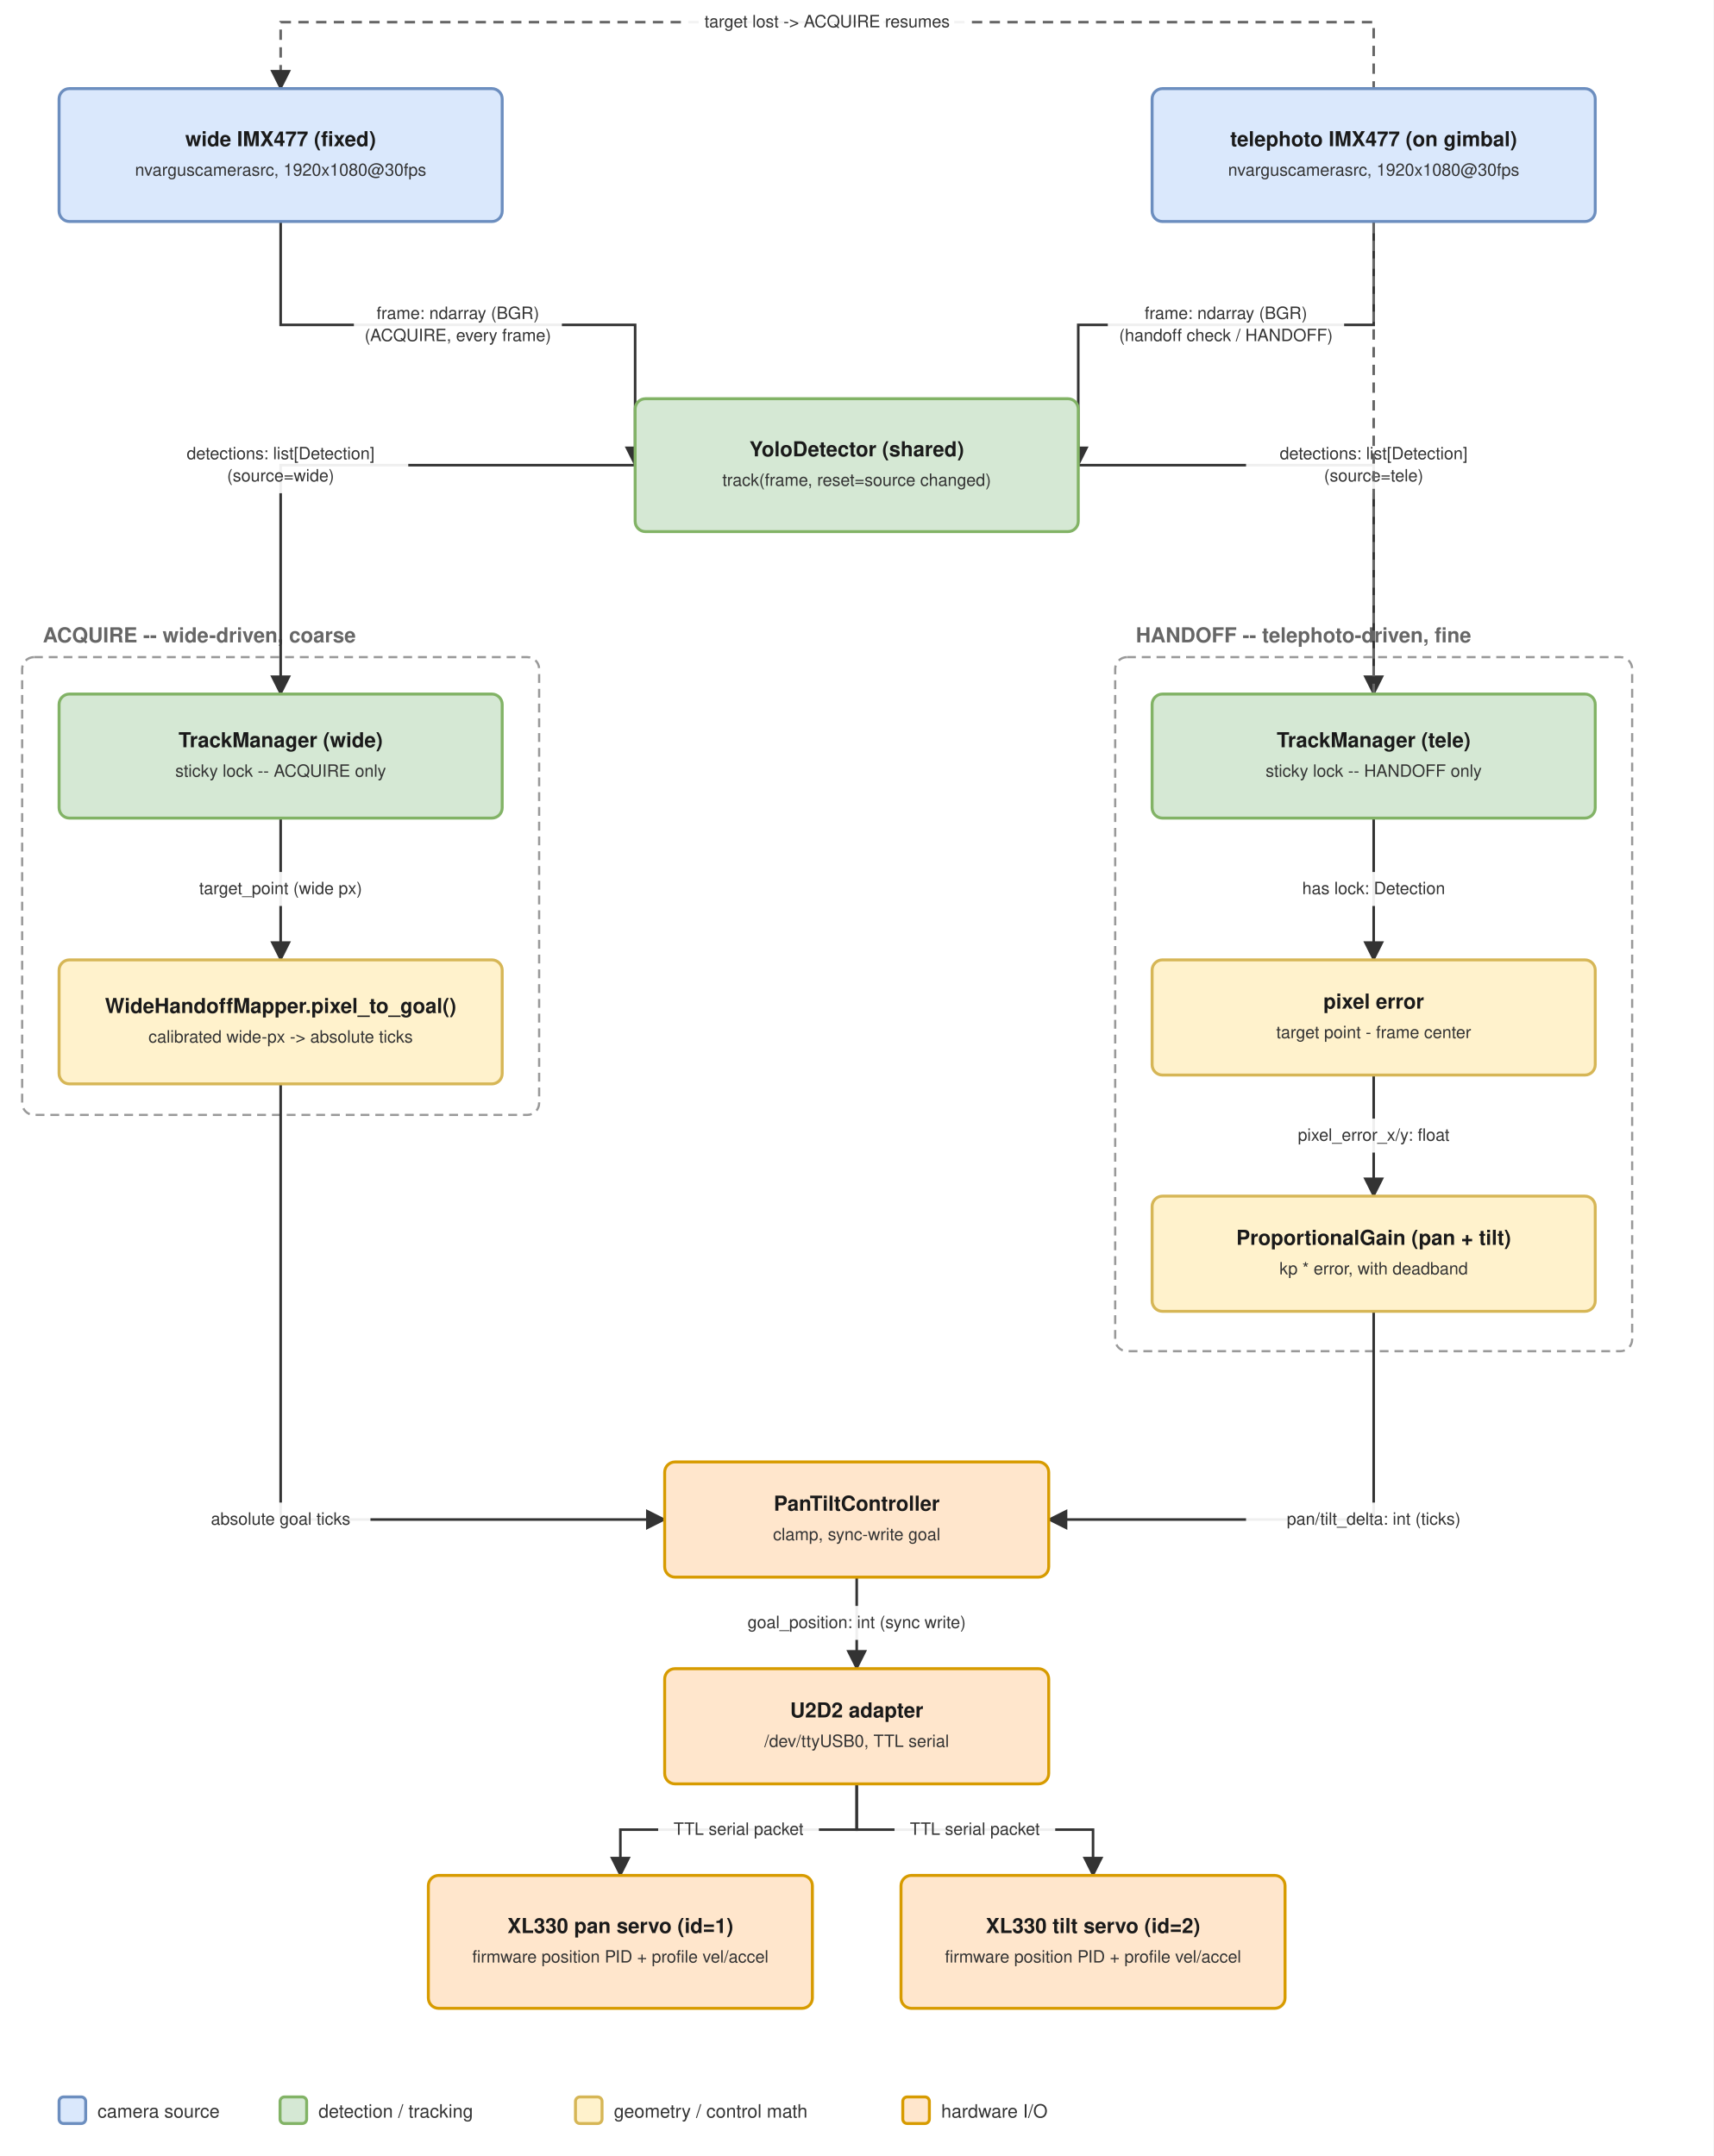
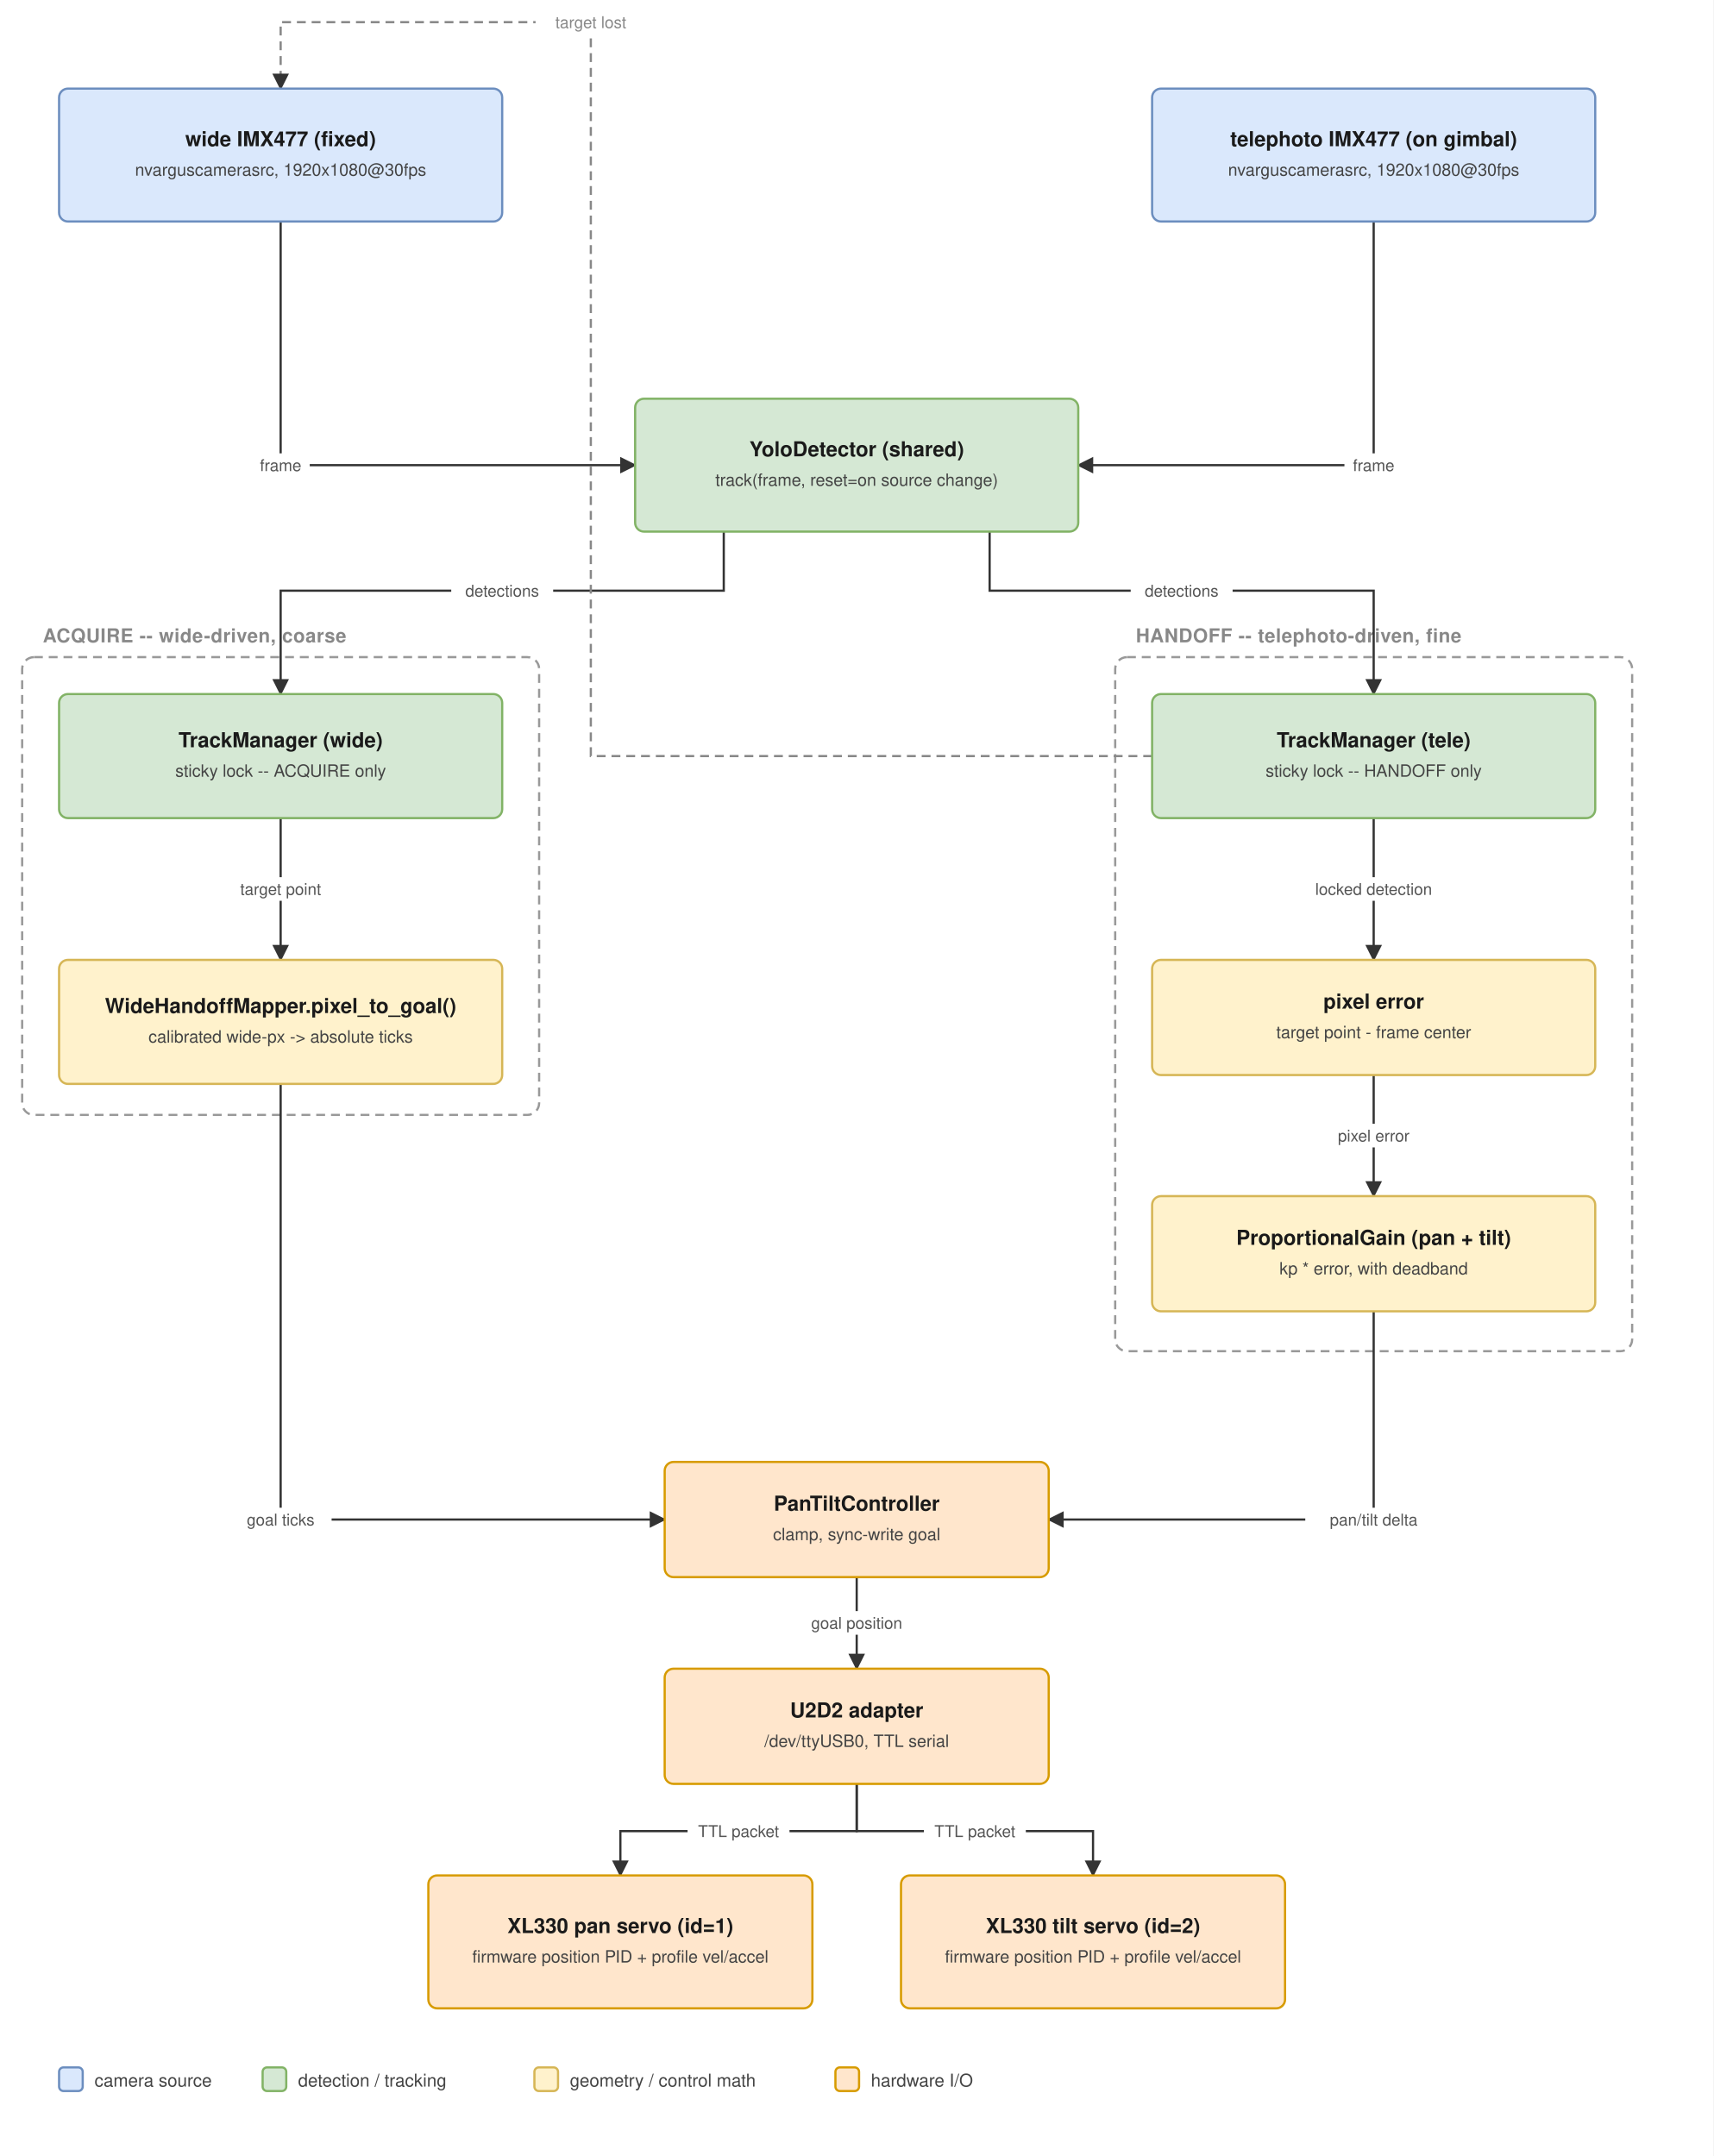
<svg xmlns="http://www.w3.org/2000/svg" width="1160" height="1460" viewBox="0 0 1160 1460" font-family="Helvetica, Arial, sans-serif">
  <rect x="0" y="0" width="1160" height="1460" fill="#ffffff" />
  <defs>
-     <marker id="arrow" viewBox="0 0 10 10" refX="9" refY="5" markerWidth="8" markerHeight="8" orient="auto-start-reverse">
+     <marker id="arrow" viewBox="0 0 10 10" refX="9" refY="5" markerWidth="7.5" markerHeight="7.5" orient="auto-start-reverse">
      <path d="M 0 0 L 10 5 L 0 10 z" fill="#333333" />
    </marker>
  </defs>
  <rect x="15" y="445" width="350" height="310" fill="none" stroke="#999999" stroke-width="1.5" stroke-dasharray="6,4" rx="8" />
-   <text x="29" y="435" font-size="14" font-weight="600" fill="#666666">ACQUIRE -- wide-driven, coarse</text>
+   <text x="29" y="435" font-size="13" font-weight="600" letter-spacing="0.3" fill="#888888">ACQUIRE -- wide-driven, coarse</text>
  <rect x="755" y="445" width="350" height="470" fill="none" stroke="#999999" stroke-width="1.5" stroke-dasharray="6,4" rx="8" />
-   <text x="769" y="435" font-size="14" font-weight="600" fill="#666666">HANDOFF -- telephoto-driven, fine</text>
-   <path d="M 190.0 150.0 L 190.0 220.0 L 430.0 220.0 L 430.0 315.0" fill="none" stroke="#333333" stroke-width="1.75" marker-end="url(#arrow)" />
-   <rect x="239.6" y="201.0" width="140.8" height="38" fill="#ffffff" fill-opacity="0.92" />
-   <text x="310.0" y="216.0" font-size="11.5" fill="#333333" text-anchor="middle">frame: ndarray (BGR)</text>
-   <text x="310.0" y="231.0" font-size="11.5" fill="#333333" text-anchor="middle">(ACQUIRE, every frame)</text>
-   <path d="M 930.0 150.0 L 930.0 220.0 L 730.0 220.0 L 730.0 315.0" fill="none" stroke="#333333" stroke-width="1.75" marker-end="url(#arrow)" />
-   <rect x="750.0" y="201.0" width="160.0" height="38" fill="#ffffff" fill-opacity="0.92" />
-   <text x="830.0" y="216.0" font-size="11.5" fill="#333333" text-anchor="middle">frame: ndarray (BGR)</text>
-   <text x="830.0" y="231.0" font-size="11.5" fill="#333333" text-anchor="middle">(handoff check / HANDOFF)</text>
-   <path d="M 430.0 315.0 L 190.0 315.0 L 190.0 470.0" fill="none" stroke="#333333" stroke-width="1.75" marker-end="url(#arrow)" />
-   <rect x="103.6" y="296.0" width="172.8" height="38" fill="#ffffff" fill-opacity="0.92" />
-   <text x="190.0" y="311.0" font-size="11.5" fill="#333333" text-anchor="middle">detections: list[Detection]</text>
-   <text x="190.0" y="326.0" font-size="11.5" fill="#333333" text-anchor="middle">(source=wide)</text>
-   <path d="M 730.0 315.0 L 930.0 315.0 L 930.0 470.0" fill="none" stroke="#333333" stroke-width="1.75" marker-end="url(#arrow)" />
-   <rect x="843.6" y="296.0" width="172.8" height="38" fill="#ffffff" fill-opacity="0.92" />
-   <text x="930.0" y="311.0" font-size="11.5" fill="#333333" text-anchor="middle">detections: list[Detection]</text>
-   <text x="930.0" y="326.0" font-size="11.5" fill="#333333" text-anchor="middle">(source=tele)</text>
-   <path d="M 190.0 554.0 L 190.0 602.0 L 190.0 602.0 L 190.0 650.0" fill="none" stroke="#333333" stroke-width="1.75" marker-end="url(#arrow)" />
-   <rect x="119.6" y="590.5" width="140.8" height="23" fill="#ffffff" fill-opacity="0.92" />
-   <text x="190.0" y="605.5" font-size="11.5" fill="#333333" text-anchor="middle">target_point (wide px)</text>
-   <path d="M 190.0 734.0 L 190.0 1029.0 L 450.0 1029.0" fill="none" stroke="#333333" stroke-width="1.75" marker-end="url(#arrow)" />
-   <rect x="129.2" y="1017.5" width="121.6" height="23" fill="#ffffff" fill-opacity="0.92" />
-   <text x="190.0" y="1032.5" font-size="11.5" fill="#333333" text-anchor="middle">absolute goal ticks</text>
-   <path d="M 930.0 554.0 L 930.0 602.0 L 930.0 602.0 L 930.0 650.0" fill="none" stroke="#333333" stroke-width="1.75" marker-end="url(#arrow)" />
-   <rect x="869.2" y="590.5" width="121.6" height="23" fill="#ffffff" fill-opacity="0.92" />
-   <text x="930.0" y="605.5" font-size="11.5" fill="#333333" text-anchor="middle">has lock: Detection</text>
-   <path d="M 930.0 728.0 L 930.0 769.0 L 930.0 769.0 L 930.0 810.0" fill="none" stroke="#333333" stroke-width="1.75" marker-end="url(#arrow)" />
-   <rect x="859.6" y="757.5" width="140.8" height="23" fill="#ffffff" fill-opacity="0.92" />
-   <text x="930.0" y="772.5" font-size="11.5" fill="#333333" text-anchor="middle">pixel_error_x/y: float</text>
-   <path d="M 930.0 888.0 L 930.0 1029.0 L 710.0 1029.0" fill="none" stroke="#333333" stroke-width="1.75" marker-end="url(#arrow)" />
-   <rect x="843.6" y="1017.5" width="172.8" height="23" fill="#ffffff" fill-opacity="0.92" />
-   <text x="930.0" y="1032.5" font-size="11.5" fill="#333333" text-anchor="middle">pan/tilt_delta: int (ticks)</text>
-   <path d="M 580.0 1068.0 L 580.0 1099.0 L 580.0 1099.0 L 580.0 1130.0" fill="none" stroke="#333333" stroke-width="1.75" marker-end="url(#arrow)" />
-   <rect x="480.8" y="1087.5" width="198.4" height="23" fill="#ffffff" fill-opacity="0.92" />
-   <text x="580.0" y="1102.5" font-size="11.5" fill="#333333" text-anchor="middle">goal_position: int (sync write)</text>
-   <path d="M 580.0 1208.0 L 580.0 1239.0 L 420.0 1239.0 L 420.0 1270.0" fill="none" stroke="#333333" stroke-width="1.75" marker-end="url(#arrow)" />
-   <rect x="445.6" y="1227.5" width="108.8" height="23" fill="#ffffff" fill-opacity="0.92" />
-   <text x="500.0" y="1242.5" font-size="11.5" fill="#333333" text-anchor="middle">TTL serial packet</text>
-   <path d="M 580.0 1208.0 L 580.0 1239.0 L 740.0 1239.0 L 740.0 1270.0" fill="none" stroke="#333333" stroke-width="1.75" marker-end="url(#arrow)" />
-   <rect x="605.6" y="1227.5" width="108.8" height="23" fill="#ffffff" fill-opacity="0.92" />
-   <text x="660.0" y="1242.5" font-size="11.5" fill="#333333" text-anchor="middle">TTL serial packet</text>
-   <path d="M 930.0 470.0 L 930.0 15.0 L 190.0 15.0 L 190.0 60.0" fill="none" stroke="#666666" stroke-width="1.75" stroke-dasharray="7,5" marker-end="url(#arrow)" />
-   <rect x="464.0" y="3.5" width="192.0" height="23" fill="#ffffff" fill-opacity="0.92" />
-   <text x="560.0" y="18.5" font-size="11.5" fill="#333333" text-anchor="middle">target lost -&gt; ACQUIRE resumes</text>
-   <rect x="40" y="60" width="300" height="90" rx="7" ry="7" fill="#dae8fc" stroke="#6c8ebf" stroke-width="2" />
-   <text x="190.0" y="99.0" font-size="14" font-weight="600" fill="#1a1a1a" text-anchor="middle">wide IMX477 (fixed)</text>
-   <text x="190.0" y="119.0" font-size="11.5" fill="#333333" text-anchor="middle">nvarguscamerasrc, 1920x1080@30fps</text>
-   <rect x="780" y="60" width="300" height="90" rx="7" ry="7" fill="#dae8fc" stroke="#6c8ebf" stroke-width="2" />
-   <text x="930.0" y="99.0" font-size="14" font-weight="600" fill="#1a1a1a" text-anchor="middle">telephoto IMX477 (on gimbal)</text>
-   <text x="930.0" y="119.0" font-size="11.5" fill="#333333" text-anchor="middle">nvarguscamerasrc, 1920x1080@30fps</text>
-   <rect x="430" y="270" width="300" height="90" rx="7" ry="7" fill="#d5e8d4" stroke="#82b366" stroke-width="2" />
-   <text x="580.0" y="309.0" font-size="14" font-weight="600" fill="#1a1a1a" text-anchor="middle">YoloDetector (shared)</text>
-   <text x="580.0" y="329.0" font-size="11.5" fill="#333333" text-anchor="middle">track(frame, reset=source changed)</text>
-   <rect x="40" y="470" width="300" height="84" rx="7" ry="7" fill="#d5e8d4" stroke="#82b366" stroke-width="2" />
-   <text x="190.0" y="506.0" font-size="14" font-weight="600" fill="#1a1a1a" text-anchor="middle">TrackManager (wide)</text>
-   <text x="190.0" y="526.0" font-size="11.5" fill="#333333" text-anchor="middle">sticky lock -- ACQUIRE only</text>
-   <rect x="780" y="470" width="300" height="84" rx="7" ry="7" fill="#d5e8d4" stroke="#82b366" stroke-width="2" />
-   <text x="930.0" y="506.0" font-size="14" font-weight="600" fill="#1a1a1a" text-anchor="middle">TrackManager (tele)</text>
-   <text x="930.0" y="526.0" font-size="11.5" fill="#333333" text-anchor="middle">sticky lock -- HANDOFF only</text>
-   <rect x="40" y="650" width="300" height="84" rx="7" ry="7" fill="#fff2cc" stroke="#d6b656" stroke-width="2" />
-   <text x="190.0" y="686.0" font-size="14" font-weight="600" fill="#1a1a1a" text-anchor="middle">WideHandoffMapper.pixel_to_goal()</text>
-   <text x="190.0" y="706.0" font-size="11.5" fill="#333333" text-anchor="middle">calibrated wide-px -&gt; absolute ticks</text>
-   <rect x="780" y="650" width="300" height="78" rx="7" ry="7" fill="#fff2cc" stroke="#d6b656" stroke-width="2" />
-   <text x="930.0" y="683.0" font-size="14" font-weight="600" fill="#1a1a1a" text-anchor="middle">pixel error</text>
-   <text x="930.0" y="703.0" font-size="11.5" fill="#333333" text-anchor="middle">target point - frame center</text>
-   <rect x="780" y="810" width="300" height="78" rx="7" ry="7" fill="#fff2cc" stroke="#d6b656" stroke-width="2" />
-   <text x="930.0" y="843.0" font-size="14" font-weight="600" fill="#1a1a1a" text-anchor="middle">ProportionalGain (pan + tilt)</text>
-   <text x="930.0" y="863.0" font-size="11.5" fill="#333333" text-anchor="middle">kp * error, with deadband</text>
-   <rect x="450" y="990" width="260" height="78" rx="7" ry="7" fill="#ffe6cc" stroke="#d79b00" stroke-width="2" />
-   <text x="580.0" y="1023.0" font-size="14" font-weight="600" fill="#1a1a1a" text-anchor="middle">PanTiltController</text>
-   <text x="580.0" y="1043.0" font-size="11.5" fill="#333333" text-anchor="middle">clamp, sync-write goal</text>
-   <rect x="450" y="1130" width="260" height="78" rx="7" ry="7" fill="#ffe6cc" stroke="#d79b00" stroke-width="2" />
-   <text x="580.0" y="1163.0" font-size="14" font-weight="600" fill="#1a1a1a" text-anchor="middle">U2D2 adapter</text>
-   <text x="580.0" y="1183.0" font-size="11.5" fill="#333333" text-anchor="middle">/dev/ttyUSB0, TTL serial</text>
-   <rect x="290" y="1270" width="260" height="90" rx="7" ry="7" fill="#ffe6cc" stroke="#d79b00" stroke-width="2" />
-   <text x="420.0" y="1309.0" font-size="14" font-weight="600" fill="#1a1a1a" text-anchor="middle">XL330 pan servo (id=1)</text>
-   <text x="420.0" y="1329.0" font-size="11.5" fill="#333333" text-anchor="middle">firmware position PID + profile vel/accel</text>
-   <rect x="610" y="1270" width="260" height="90" rx="7" ry="7" fill="#ffe6cc" stroke="#d79b00" stroke-width="2" />
-   <text x="740.0" y="1309.0" font-size="14" font-weight="600" fill="#1a1a1a" text-anchor="middle">XL330 tilt servo (id=2)</text>
-   <text x="740.0" y="1329.0" font-size="11.5" fill="#333333" text-anchor="middle">firmware position PID + profile vel/accel</text>
-   <rect x="40" y="1420" width="18" height="18" rx="3" fill="#dae8fc" stroke="#6c8ebf" stroke-width="2" />
-   <text x="66" y="1434" font-size="12.5" fill="#333333">camera source</text>
-   <rect x="189.6" y="1420" width="18" height="18" rx="3" fill="#d5e8d4" stroke="#82b366" stroke-width="2" />
-   <text x="215.6" y="1434" font-size="12.5" fill="#333333">detection / tracking</text>
-   <rect x="389.6" y="1420" width="18" height="18" rx="3" fill="#fff2cc" stroke="#d6b656" stroke-width="2" />
-   <text x="415.6" y="1434" font-size="12.5" fill="#333333">geometry / control math</text>
-   <rect x="611.2" y="1420" width="18" height="18" rx="3" fill="#ffe6cc" stroke="#d79b00" stroke-width="2" />
-   <text x="637.2" y="1434" font-size="12.5" fill="#333333">hardware I/O</text>
+   <text x="769" y="435" font-size="13" font-weight="600" letter-spacing="0.3" fill="#888888">HANDOFF -- telephoto-driven, fine</text>
+   <path d="M 190.0 150.0 L 190.0 315.0 L 430.0 315.0" fill="none" stroke="#333333" stroke-width="1.5" marker-end="url(#arrow)" />
+   <rect x="170.2" y="307.0" width="39.5" height="16" fill="#ffffff" />
+   <text x="190.0" y="319.0" font-size="11" fill="#555555" text-anchor="middle">frame</text>
+   <path d="M 930.0 150.0 L 930.0 315.0 L 730.0 315.0" fill="none" stroke="#333333" stroke-width="1.5" marker-end="url(#arrow)" />
+   <rect x="910.2" y="307.0" width="39.5" height="16" fill="#ffffff" />
+   <text x="930.0" y="319.0" font-size="11" fill="#555555" text-anchor="middle">frame</text>
+   <path d="M 490.0 360.0 L 490.0 400.0 L 190.0 400.0 L 190.0 470.0" fill="none" stroke="#333333" stroke-width="1.5" marker-end="url(#arrow)" />
+   <rect x="305.5" y="392.0" width="69.0" height="16" fill="#ffffff" />
+   <text x="340.0" y="404.0" font-size="11" fill="#555555" text-anchor="middle">detections</text>
+   <path d="M 670.0 360.0 L 670.0 400.0 L 930.0 400.0 L 930.0 470.0" fill="none" stroke="#333333" stroke-width="1.5" marker-end="url(#arrow)" />
+   <rect x="765.5" y="392.0" width="69.0" height="16" fill="#ffffff" />
+   <text x="800.0" y="404.0" font-size="11" fill="#555555" text-anchor="middle">detections</text>
+   <path d="M 190.0 554.0 L 190.0 650.0" fill="none" stroke="#333333" stroke-width="1.5" marker-end="url(#arrow)" />
+   <rect x="149.6" y="594.0" width="80.8" height="16" fill="#ffffff" />
+   <text x="190.0" y="606.0" font-size="11" fill="#555555" text-anchor="middle">target point</text>
+   <path d="M 190.0 734.0 L 190.0 1029.0 L 450.0 1029.0" fill="none" stroke="#333333" stroke-width="1.5" marker-end="url(#arrow)" />
+   <rect x="155.5" y="1021.0" width="69.0" height="16" fill="#ffffff" />
+   <text x="190.0" y="1033.0" font-size="11" fill="#555555" text-anchor="middle">goal ticks</text>
+   <path d="M 930.0 554.0 L 930.0 650.0" fill="none" stroke="#333333" stroke-width="1.5" marker-end="url(#arrow)" />
+   <rect x="877.8" y="594.0" width="104.4" height="16" fill="#ffffff" />
+   <text x="930.0" y="606.0" font-size="11" fill="#555555" text-anchor="middle">locked detection</text>
+   <path d="M 930.0 728.0 L 930.0 810.0" fill="none" stroke="#333333" stroke-width="1.5" marker-end="url(#arrow)" />
+   <rect x="892.5" y="761.0" width="74.9" height="16" fill="#ffffff" />
+   <text x="930.0" y="773.0" font-size="11" fill="#555555" text-anchor="middle">pixel error</text>
+   <path d="M 930.0 888.0 L 930.0 1029.0 L 710.0 1029.0" fill="none" stroke="#333333" stroke-width="1.5" marker-end="url(#arrow)" />
+   <rect x="883.7" y="1021.0" width="92.6" height="16" fill="#ffffff" />
+   <text x="930.0" y="1033.0" font-size="11" fill="#555555" text-anchor="middle">pan/tilt delta</text>
+   <path d="M 580.0 1068.0 L 580.0 1130.0" fill="none" stroke="#333333" stroke-width="1.5" marker-end="url(#arrow)" />
+   <rect x="536.6" y="1091.0" width="86.7" height="16" fill="#ffffff" />
+   <text x="580.0" y="1103.0" font-size="11" fill="#555555" text-anchor="middle">goal position</text>
+   <path d="M 580.0 1208.0 L 580.0 1240.0 L 420.0 1240.0 L 420.0 1270.0" fill="none" stroke="#333333" stroke-width="1.5" marker-end="url(#arrow)" />
+   <rect x="465.5" y="1232.0" width="69.0" height="16" fill="#ffffff" />
+   <text x="500.0" y="1244.0" font-size="11" fill="#555555" text-anchor="middle">TTL packet</text>
+   <path d="M 580.0 1208.0 L 580.0 1240.0 L 740.0 1240.0 L 740.0 1270.0" fill="none" stroke="#333333" stroke-width="1.5" marker-end="url(#arrow)" />
+   <rect x="625.5" y="1232.0" width="69.0" height="16" fill="#ffffff" />
+   <text x="660.0" y="1244.0" font-size="11" fill="#555555" text-anchor="middle">TTL packet</text>
+   <path d="M 780.0 512.0 L 400.0 512.0 L 400.0 15.0 L 190.0 15.0 L 190.0 60.0" fill="none" stroke="#888888" stroke-width="1.5" stroke-dasharray="6,4" marker-end="url(#arrow)" />
+   <rect x="362.6" y="7.0" width="74.9" height="16" fill="#ffffff" />
+   <text x="400.0" y="19.0" font-size="11" fill="#888888" text-anchor="middle">target lost</text>
+   <rect x="40" y="60" width="300" height="90" rx="6" ry="6" fill="#dae8fc" stroke="#6c8ebf" stroke-width="1.5" />
+   <text x="190.0" y="99.0" font-size="14" font-weight="700" fill="#1a1a1a" text-anchor="middle">wide IMX477 (fixed)</text>
+   <text x="190.0" y="119.0" font-size="11.5" fill="#444444" text-anchor="middle">nvarguscamerasrc, 1920x1080@30fps</text>
+   <rect x="780" y="60" width="300" height="90" rx="6" ry="6" fill="#dae8fc" stroke="#6c8ebf" stroke-width="1.5" />
+   <text x="930.0" y="99.0" font-size="14" font-weight="700" fill="#1a1a1a" text-anchor="middle">telephoto IMX477 (on gimbal)</text>
+   <text x="930.0" y="119.0" font-size="11.5" fill="#444444" text-anchor="middle">nvarguscamerasrc, 1920x1080@30fps</text>
+   <rect x="430" y="270" width="300" height="90" rx="6" ry="6" fill="#d5e8d4" stroke="#82b366" stroke-width="1.5" />
+   <text x="580.0" y="309.0" font-size="14" font-weight="700" fill="#1a1a1a" text-anchor="middle">YoloDetector (shared)</text>
+   <text x="580.0" y="329.0" font-size="11.5" fill="#444444" text-anchor="middle">track(frame, reset=on source change)</text>
+   <rect x="40" y="470" width="300" height="84" rx="6" ry="6" fill="#d5e8d4" stroke="#82b366" stroke-width="1.5" />
+   <text x="190.0" y="506.0" font-size="14" font-weight="700" fill="#1a1a1a" text-anchor="middle">TrackManager (wide)</text>
+   <text x="190.0" y="526.0" font-size="11.5" fill="#444444" text-anchor="middle">sticky lock -- ACQUIRE only</text>
+   <rect x="780" y="470" width="300" height="84" rx="6" ry="6" fill="#d5e8d4" stroke="#82b366" stroke-width="1.5" />
+   <text x="930.0" y="506.0" font-size="14" font-weight="700" fill="#1a1a1a" text-anchor="middle">TrackManager (tele)</text>
+   <text x="930.0" y="526.0" font-size="11.5" fill="#444444" text-anchor="middle">sticky lock -- HANDOFF only</text>
+   <rect x="40" y="650" width="300" height="84" rx="6" ry="6" fill="#fff2cc" stroke="#d6b656" stroke-width="1.5" />
+   <text x="190.0" y="686.0" font-size="14" font-weight="700" fill="#1a1a1a" text-anchor="middle">WideHandoffMapper.pixel_to_goal()</text>
+   <text x="190.0" y="706.0" font-size="11.5" fill="#444444" text-anchor="middle">calibrated wide-px -&gt; absolute ticks</text>
+   <rect x="780" y="650" width="300" height="78" rx="6" ry="6" fill="#fff2cc" stroke="#d6b656" stroke-width="1.5" />
+   <text x="930.0" y="683.0" font-size="14" font-weight="700" fill="#1a1a1a" text-anchor="middle">pixel error</text>
+   <text x="930.0" y="703.0" font-size="11.5" fill="#444444" text-anchor="middle">target point - frame center</text>
+   <rect x="780" y="810" width="300" height="78" rx="6" ry="6" fill="#fff2cc" stroke="#d6b656" stroke-width="1.5" />
+   <text x="930.0" y="843.0" font-size="14" font-weight="700" fill="#1a1a1a" text-anchor="middle">ProportionalGain (pan + tilt)</text>
+   <text x="930.0" y="863.0" font-size="11.5" fill="#444444" text-anchor="middle">kp * error, with deadband</text>
+   <rect x="450" y="990" width="260" height="78" rx="6" ry="6" fill="#ffe6cc" stroke="#d79b00" stroke-width="1.5" />
+   <text x="580.0" y="1023.0" font-size="14" font-weight="700" fill="#1a1a1a" text-anchor="middle">PanTiltController</text>
+   <text x="580.0" y="1043.0" font-size="11.5" fill="#444444" text-anchor="middle">clamp, sync-write goal</text>
+   <rect x="450" y="1130" width="260" height="78" rx="6" ry="6" fill="#ffe6cc" stroke="#d79b00" stroke-width="1.5" />
+   <text x="580.0" y="1163.0" font-size="14" font-weight="700" fill="#1a1a1a" text-anchor="middle">U2D2 adapter</text>
+   <text x="580.0" y="1183.0" font-size="11.5" fill="#444444" text-anchor="middle">/dev/ttyUSB0, TTL serial</text>
+   <rect x="290" y="1270" width="260" height="90" rx="6" ry="6" fill="#ffe6cc" stroke="#d79b00" stroke-width="1.5" />
+   <text x="420.0" y="1309.0" font-size="14" font-weight="700" fill="#1a1a1a" text-anchor="middle">XL330 pan servo (id=1)</text>
+   <text x="420.0" y="1329.0" font-size="11.5" fill="#444444" text-anchor="middle">firmware position PID + profile vel/accel</text>
+   <rect x="610" y="1270" width="260" height="90" rx="6" ry="6" fill="#ffe6cc" stroke="#d79b00" stroke-width="1.5" />
+   <text x="740.0" y="1309.0" font-size="14" font-weight="700" fill="#1a1a1a" text-anchor="middle">XL330 tilt servo (id=2)</text>
+   <text x="740.0" y="1329.0" font-size="11.5" fill="#444444" text-anchor="middle">firmware position PID + profile vel/accel</text>
+   <rect x="40" y="1400" width="16" height="16" rx="3" fill="#dae8fc" stroke="#6c8ebf" stroke-width="1.5" />
+   <text x="64" y="1413" font-size="12" fill="#444444">camera source</text>
+   <rect x="177.8" y="1400" width="16" height="16" rx="3" fill="#d5e8d4" stroke="#82b366" stroke-width="1.5" />
+   <text x="201.8" y="1413" font-size="12" fill="#444444">detection / tracking</text>
+   <rect x="361.8" y="1400" width="16" height="16" rx="3" fill="#fff2cc" stroke="#d6b656" stroke-width="1.5" />
+   <text x="385.8" y="1413" font-size="12" fill="#444444">geometry / control math</text>
+   <rect x="565.6" y="1400" width="16" height="16" rx="3" fill="#ffe6cc" stroke="#d79b00" stroke-width="1.5" />
+   <text x="589.6" y="1413" font-size="12" fill="#444444">hardware I/O</text>
</svg>
